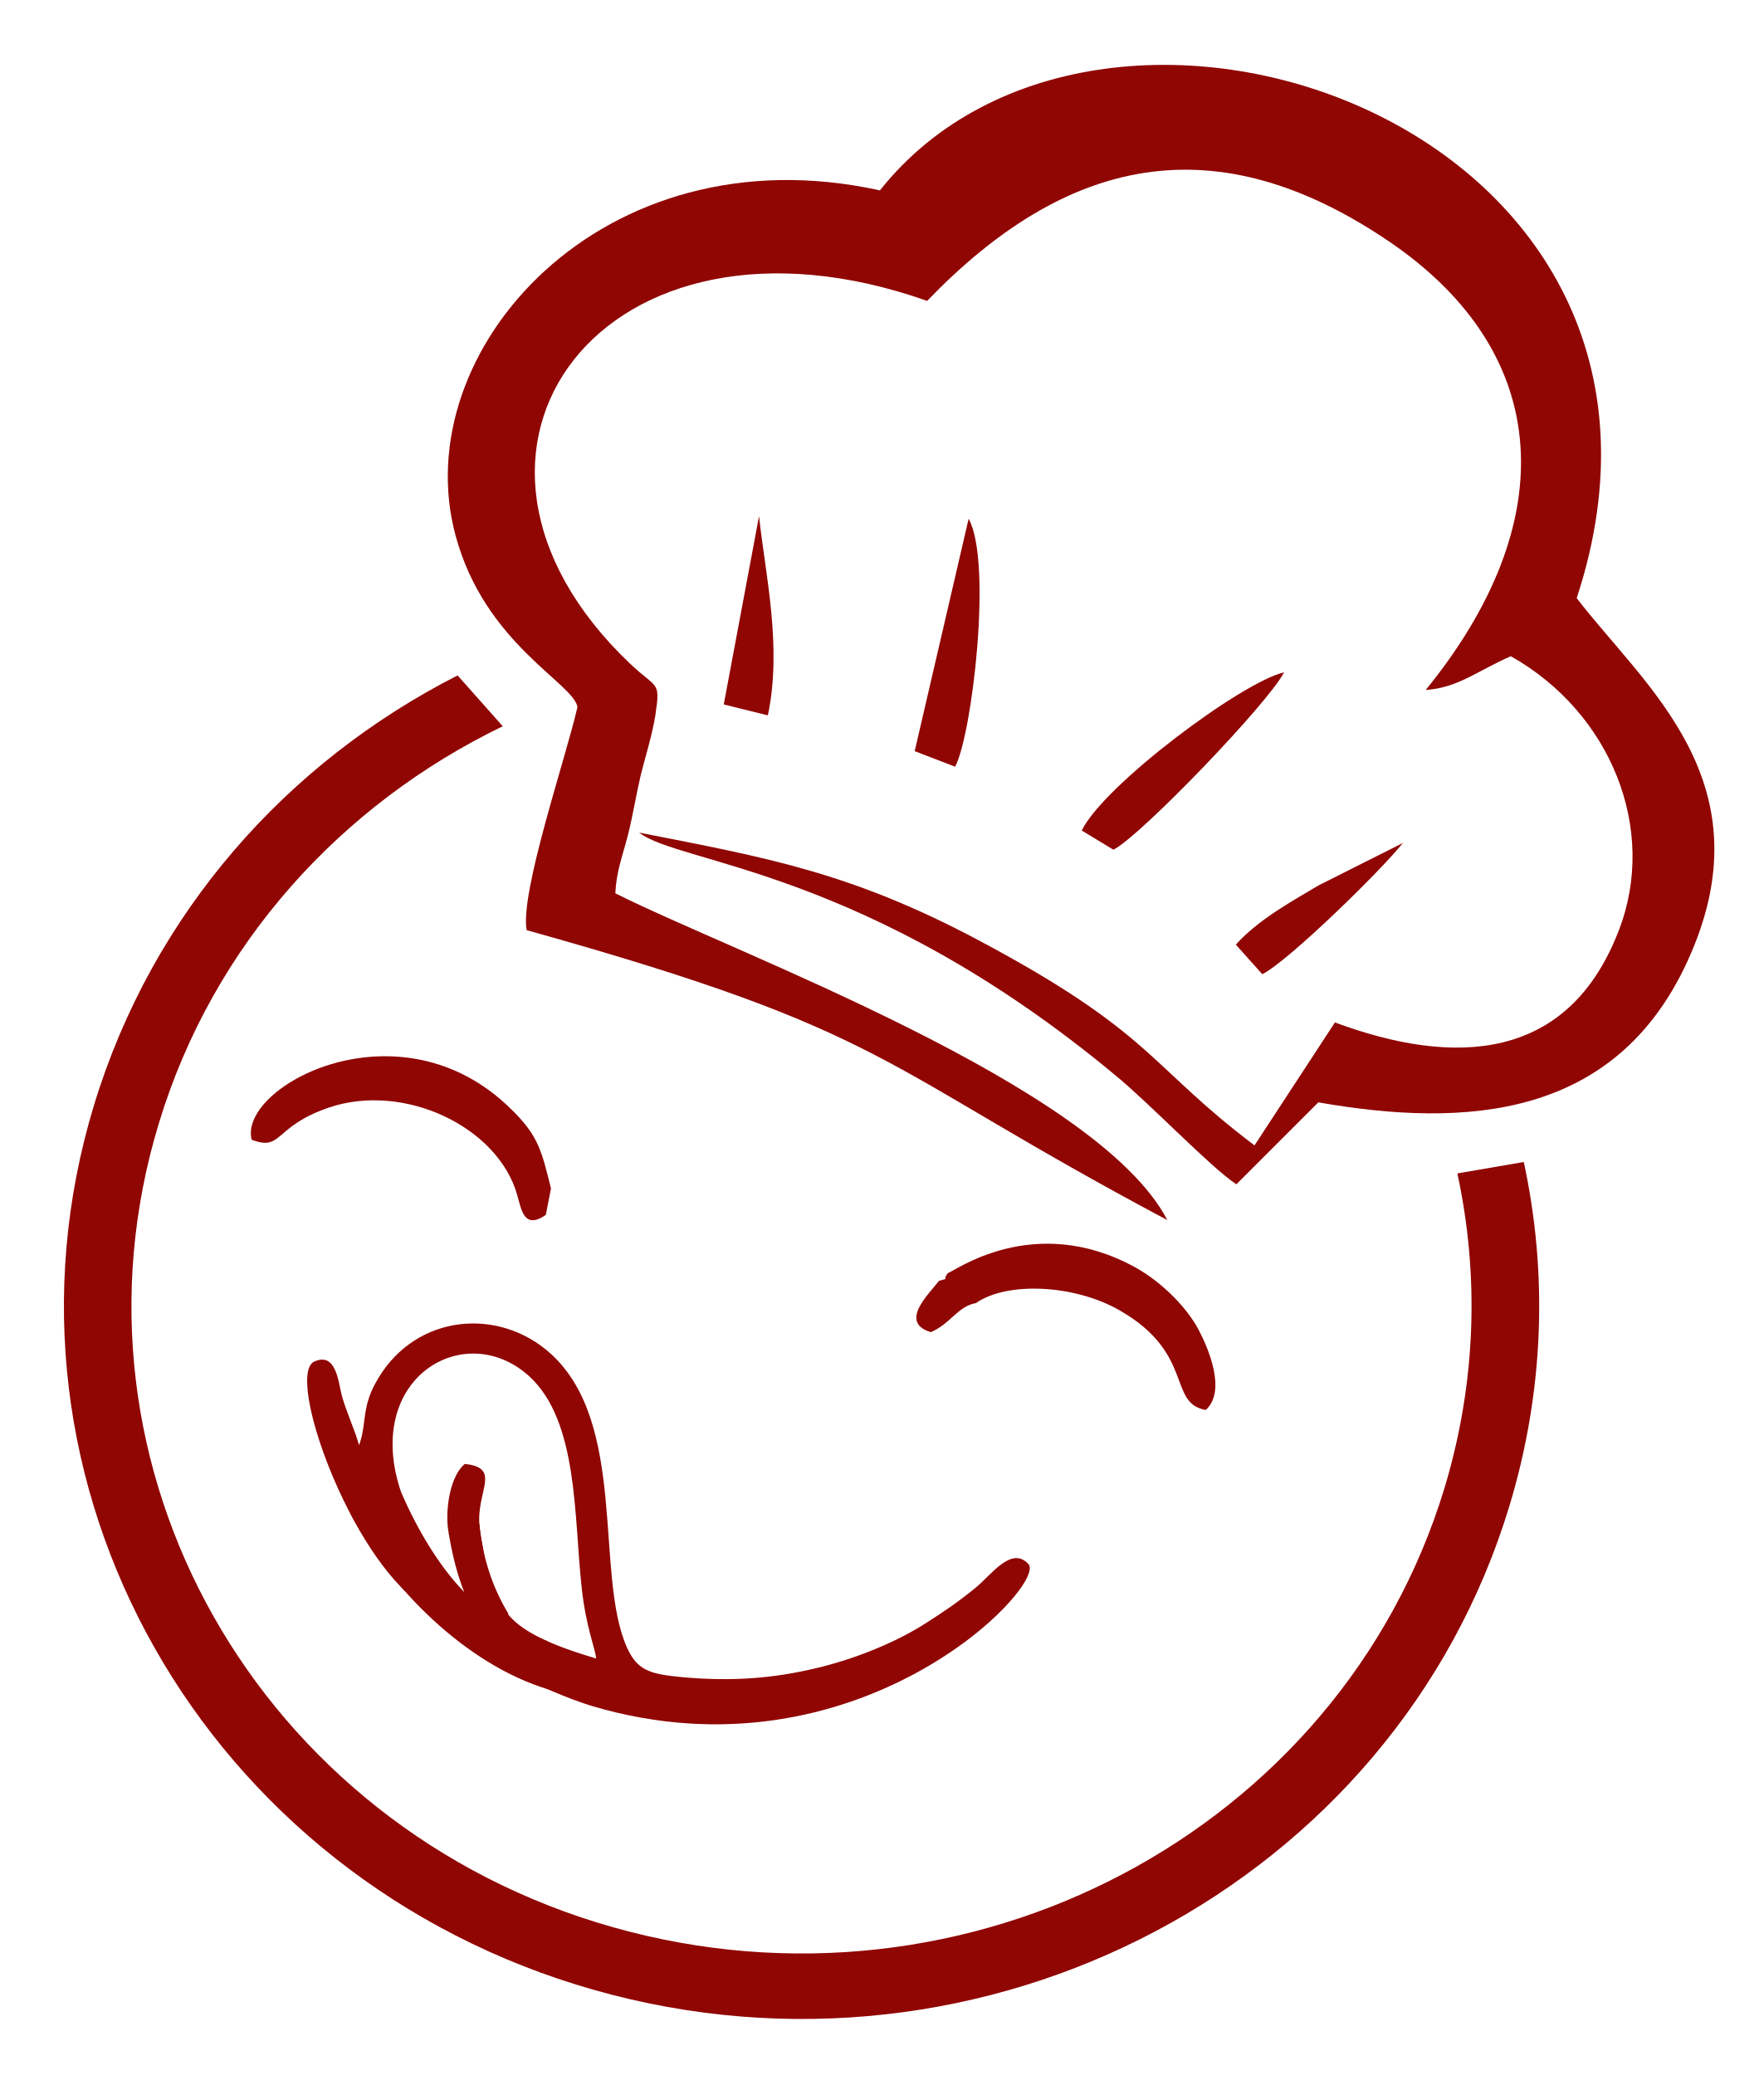
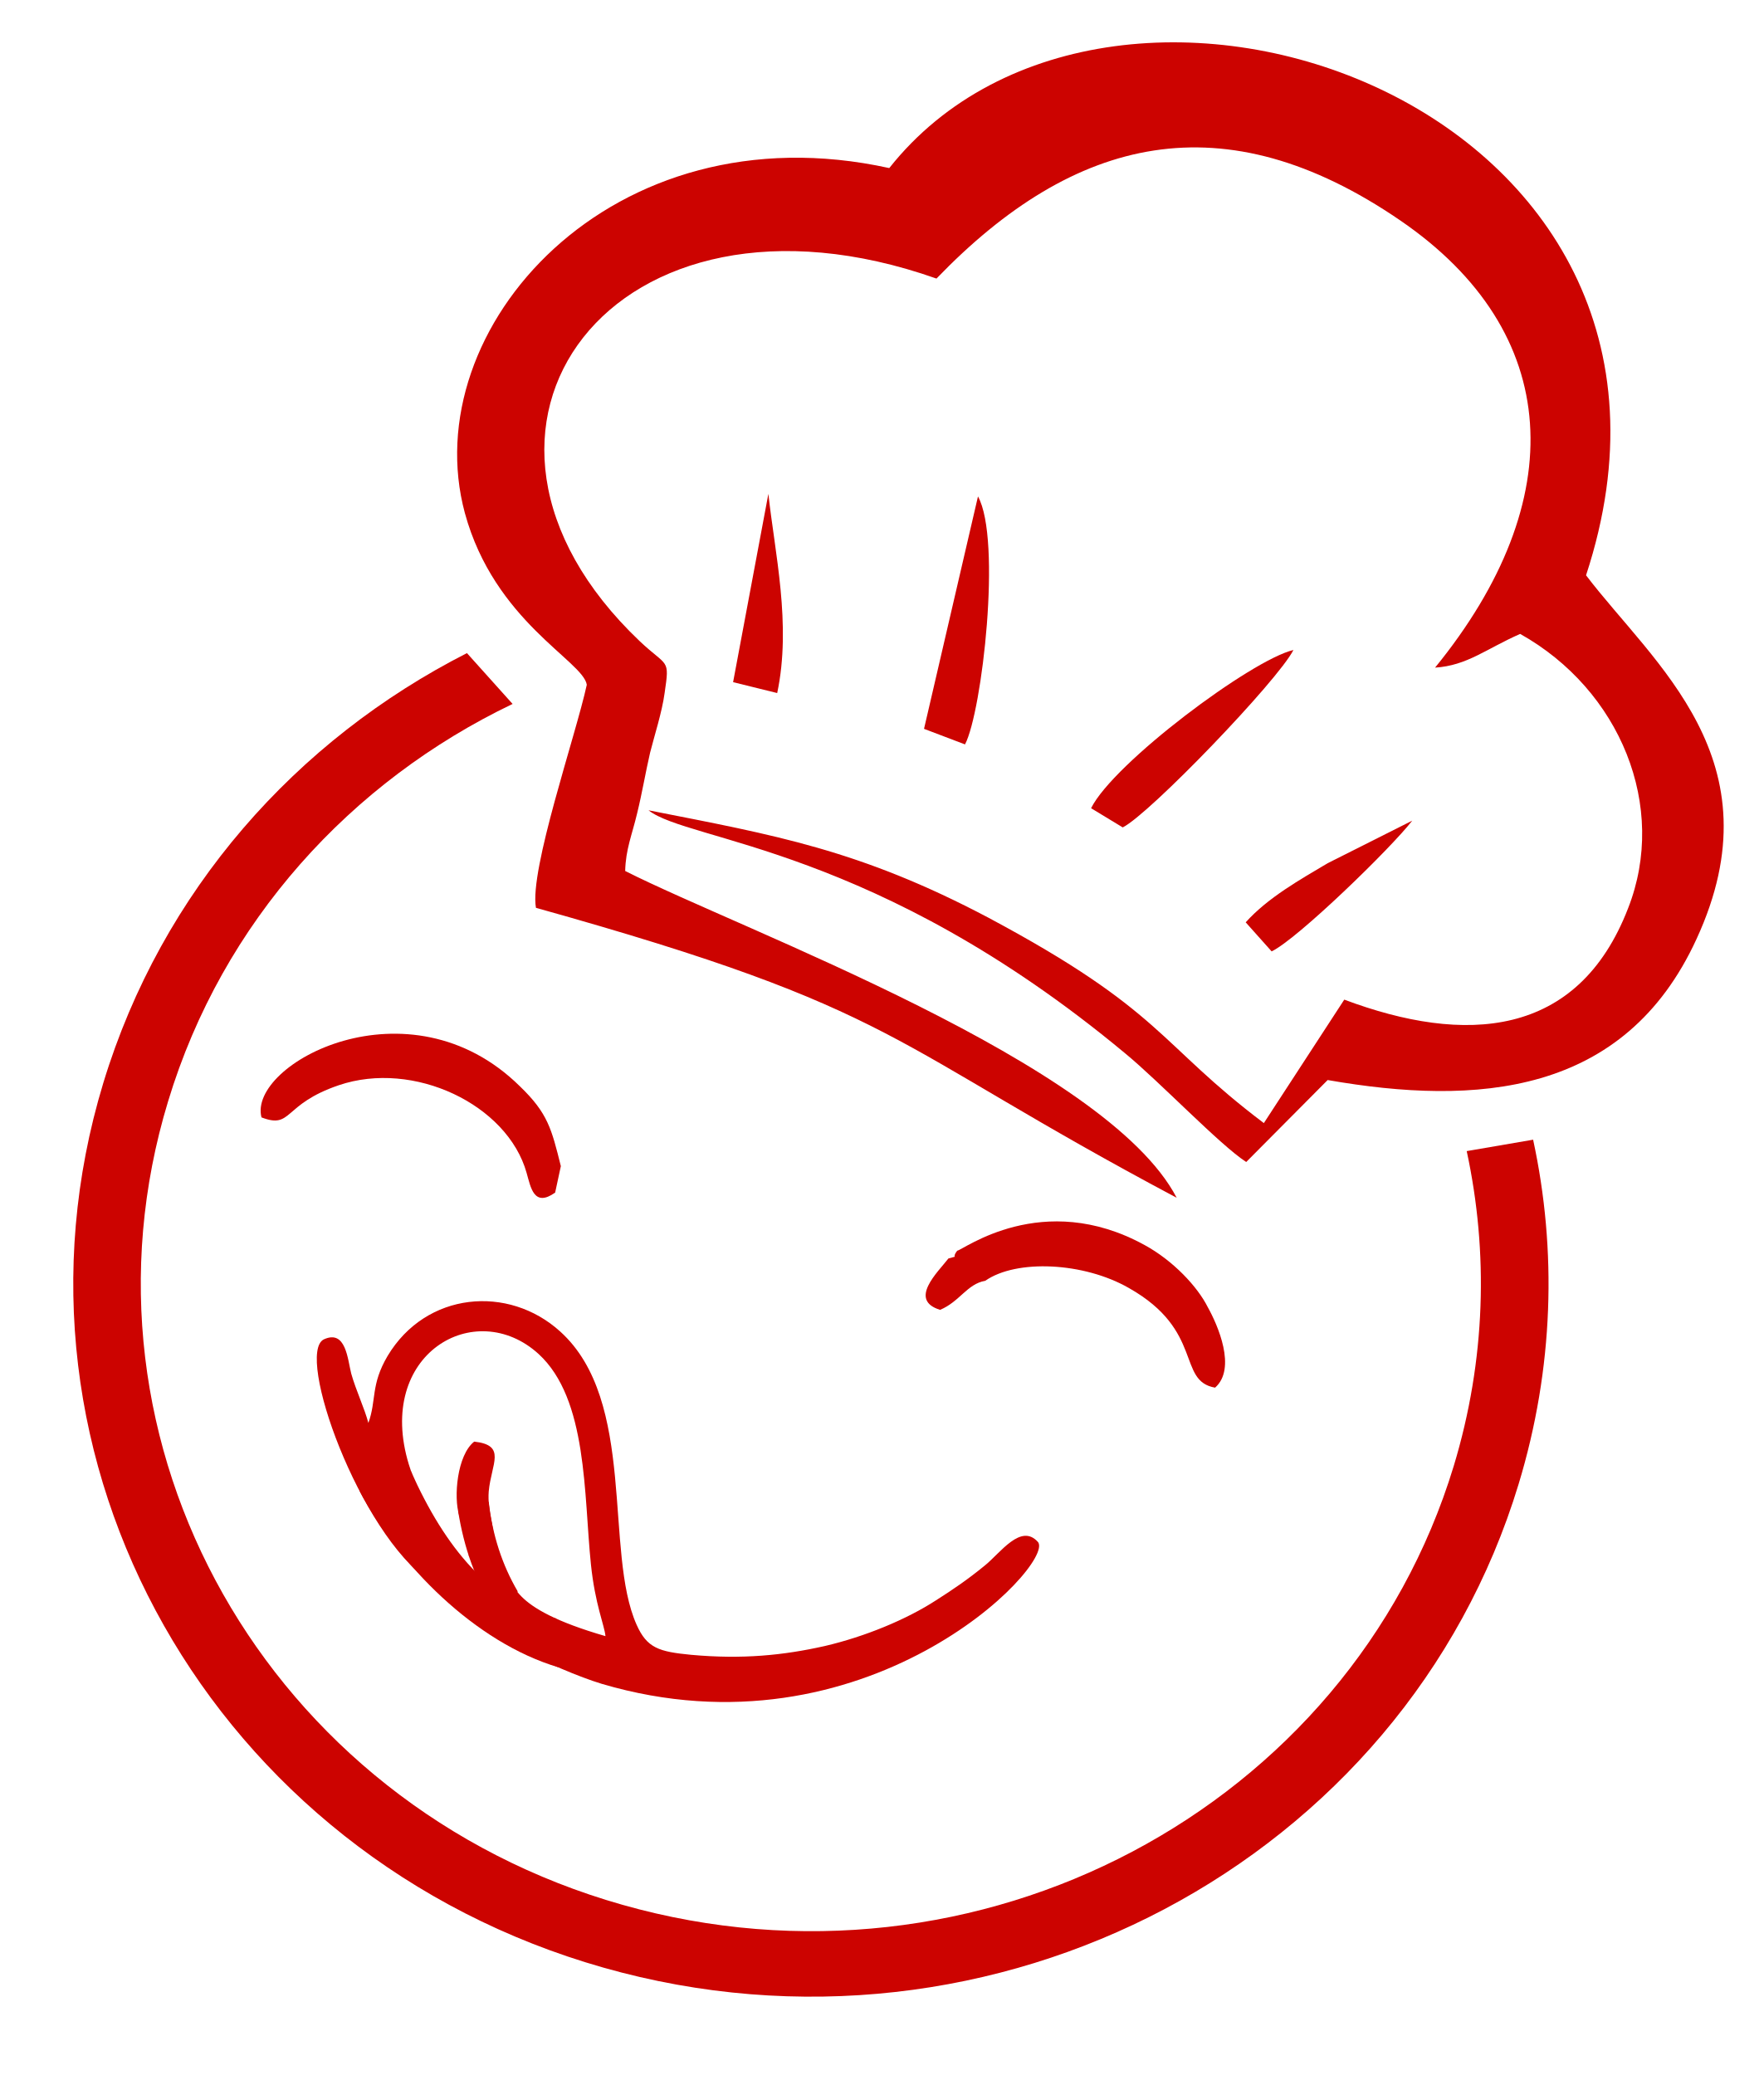
<svg xmlns="http://www.w3.org/2000/svg" xml:space="preserve" width="34" height="40" style="shape-rendering:geometricPrecision;text-rendering:geometricPrecision;image-rendering:optimizeQuality;fill-rule:evenodd;clip-rule:evenodd">
  <defs>
-     <style>.fil0{fill:#900603}</style>
+     <style>.fil0{fill:#cc0300}</style>
  </defs>
  <g id="Camada_x0020_1">
-     <path class="fil0" d="M8.11 30.92c.3.1.24.07.39-.18.12-.21.03-.11.26-.25-.35-.16-.57-.16-.49-.57-.04-.16-.38-.65-.57-1.25-.66-2.14 1.28-3.25 2.5-2.14.95.87.86 2.71 1.01 4.06.08.77.26 1.17.28 1.38-1.93-.56-1.73-1.04-1.98-1.32l-.19-.11c-.18.18-.32.17-.52.29-.57.33-.48.13-.41.37.38.57 2.16 1.43 3.03 1.69 5.08 1.5 8.72-2.28 8.41-2.73-.33-.38-.73.21-1.03.45-.33.27-.61.46-.94.67-.57.37-1.37.7-2.14.88-.8.19-1.59.26-2.58.17-.62-.06-.86-.13-1.06-.58-.62-1.41.02-4.3-1.46-5.65-1-.91-2.59-.77-3.33.47-.34.56-.21.86-.37 1.29-.07-.27-.24-.63-.33-.95-.07-.27-.11-.86-.54-.66-.54.29.69 3.73 2.06 4.67zM10.52 23.42l.1-.51c-.18-.72-.24-1.02-.78-1.54-2.14-2.1-5.25-.43-4.99.6.6.23.41-.25 1.49-.62 1.45-.49 3.26.37 3.63 1.69.08.28.13.67.55.38zM18.27 24.54c-.13.17.06.08-.17.15-.2.26-.78.8-.16.99.38-.16.52-.5.87-.56.6-.42 1.9-.36 2.77.14 1.45.83.92 1.79 1.66 1.92.41-.37.04-1.21-.14-1.55-.21-.4-.68-.9-1.22-1.2-1.97-1.08-3.51.1-3.61.11z" />
-     <path class="fil0" d="M8.67 29.64c.44.31.38.32.18.78.14-.05.38-.13.5-.19.01-.33-.14-.67-.11-1.05.04-.54.35-.89-.28-.96-.33.27-.4 1.07-.29 1.42z" />
-     <path class="fil0" d="M29.37 22.4c.46 2.13.4 4.4-.28 6.64-2.21 7.28-10.11 11.46-17.64 9.32C3.92 36.22-.4 28.59 1.81 21.31c1.13-3.72 3.73-6.62 7.01-8.29l.87.98c-3.1 1.5-5.58 4.19-6.63 7.66-2.01 6.62 1.91 13.55 8.75 15.49 6.85 1.94 14.02-1.85 16.03-8.46.62-2.05.67-4.12.25-6.07l1.28-.22zm-1.48-.57z" />
-     <path class="fil0" d="M16.96 3.67c-5.36-1.18-9.14 3.1-8.18 6.65.56 2.09 2.28 2.85 2.35 3.31-.22.97-1.11 3.57-.98 4.3 7.12 1.99 6.69 2.58 12.35 5.59-1.36-2.61-8.36-5.15-10.64-6.3.02-.42.13-.69.24-1.11.1-.4.16-.78.25-1.17.08-.32.22-.77.28-1.14.1-.69.05-.5-.49-1.01-4.29-4.09-.5-9.19 5.73-6.99 2.66-2.76 5.54-3.45 8.94-1.12 3.13 2.15 3.3 5.39.67 8.62.62-.04.98-.36 1.64-.65 1.92 1.08 2.84 3.33 2.08 5.29-.97 2.52-3.15 2.63-5.47 1.77l-1.55 2.37c-2.04-1.54-1.95-2.16-5.31-3.95-2.48-1.32-4.11-1.6-6.55-2.08.77.61 4.37.68 9.18 4.68.67.55 1.83 1.77 2.33 2.1l1.58-1.58c2.85.5 5.72.31 7.11-2.71 1.59-3.45-.83-5.31-2.13-7.01 2.99-9.11-9.12-13.29-13.43-7.86z" />
-     <path class="fil0" d="m20.85 16.01.61.37c.52-.26 2.99-2.83 3.29-3.42-.82.19-3.48 2.18-3.9 3.05zM17.63 14.48l.78.3c.33-.63.72-3.95.26-4.78l-1.04 4.48zM23.82 18.21l.51.57c.5-.25 2.29-2 2.71-2.53l-1.63.82c-.52.31-1.16.66-1.59 1.14zM13.95 13.58l.85.21c.28-1.32-.05-2.72-.17-3.84l-.68 3.63zM6.75 29.17c.75 1.42 2.22 2.92 3.83 3.4l-.04-.94c-1.26-.29-2.14-1.36-2.8-2.84l-.99.38z" />
-     <path class="fil0" d="m8.65 29.56.59-.18c.06.64.25 1.22.56 1.73l-.47.25c-.35-.41-.57-1.11-.68-1.8z" />
+     <path class="fil0" d="M8.29 30.49c.3.1.24.07.39-.18.13-.21.04-.11.26-.25-.35-.16-.57-.16-.49-.57-.04-.16-.38-.65-.57-1.26-.65-2.13 1.28-3.24 2.5-2.13.95.87.87 2.71 1.01 4.06.08.77.26 1.17.28 1.38-1.93-.56-1.73-1.04-1.98-1.32l-.19-.11c-.18.18-.32.17-.52.29-.56.32-.48.13-.41.37.38.57 2.17 1.43 3.03 1.69 5.08 1.5 8.72-2.28 8.41-2.73-.33-.38-.73.21-1.03.45-.33.27-.61.46-.94.67-.57.37-1.37.7-2.14.88-.8.18-1.59.26-2.58.17-.62-.06-.85-.13-1.05-.58-.63-1.41.01-4.31-1.47-5.65-1-.91-2.59-.77-3.33.47-.33.56-.21.85-.37 1.29-.07-.27-.24-.63-.33-.95-.07-.27-.1-.86-.53-.66-.55.28.68 3.73 2.05 4.67zM10.7 22.99l.11-.51c-.18-.72-.25-1.02-.79-1.54-2.14-2.11-5.25-.43-4.98.6.6.23.4-.25 1.49-.62 1.44-.49 3.25.37 3.62 1.69.08.28.14.67.55.38zM18.45 24.11c-.13.17.06.08-.17.15-.2.26-.78.8-.16.99.38-.16.52-.5.87-.56.6-.42 1.9-.36 2.77.14 1.45.82.92 1.79 1.66 1.92.42-.37.05-1.21-.14-1.55-.2-.4-.67-.9-1.22-1.2-1.97-1.08-3.5.1-3.61.11z" />
+     <path class="fil0" d="M8.85 29.21c.44.31.39.32.18.78.14-.05.38-.13.5-.19.01-.33-.14-.67-.11-1.05.05-.54.35-.89-.28-.96-.33.26-.4 1.07-.29 1.42z" />
+     <path class="fil0" d="M29.55 21.97c.46 2.13.4 4.4-.28 6.64-2.21 7.28-10.11 11.46-17.64 9.32C4.1 35.79-.22 28.16 1.99 20.88c1.13-3.72 3.73-6.62 7.01-8.29l.88.98c-3.11 1.49-5.59 4.19-6.64 7.66C1.23 27.84 5.15 34.78 12 36.72c6.84 1.94 14.01-1.85 16.02-8.46.62-2.05.67-4.12.25-6.07l1.28-.22zm-1.48-.57z" />
+     <path class="fil0" d="M17.14 3.24C11.78 2.06 8 6.34 8.96 9.89c.57 2.09 2.28 2.85 2.35 3.31-.21.97-1.11 3.57-.98 4.3 7.12 1.99 6.69 2.58 12.35 5.59-1.36-2.61-8.36-5.15-10.63-6.3.01-.42.13-.69.23-1.11.1-.41.16-.78.25-1.17.08-.32.23-.78.28-1.15.1-.68.06-.49-.48-1-4.3-4.09-.51-9.19 5.72-6.99 2.66-2.76 5.54-3.45 8.94-1.12 3.14 2.15 3.3 5.39.67 8.62.62-.04.98-.36 1.64-.65 1.93 1.08 2.85 3.33 2.08 5.29-.97 2.51-3.15 2.63-5.47 1.76l-1.55 2.38c-2.04-1.54-1.94-2.16-5.31-3.96-2.48-1.31-4.11-1.59-6.55-2.07.77.61 4.37.68 9.18 4.68.67.55 1.83 1.77 2.34 2.1l1.57-1.58c2.86.5 5.72.31 7.11-2.72 1.59-3.45-.83-5.3-2.13-7.01 2.99-9.1-9.12-13.29-13.43-7.85z" />
+     <path class="fil0" d="m21.03 15.58.61.37c.52-.26 2.99-2.83 3.29-3.42-.81.19-3.47 2.18-3.9 3.05zM17.81 14.05l.79.3c.33-.63.71-3.95.25-4.78l-1.04 4.48zM24.01 17.78l.5.56c.5-.24 2.3-1.99 2.71-2.52l-1.63.82c-.52.31-1.15.66-1.58 1.14zM14.13 13.15l.85.21c.28-1.32-.05-2.72-.17-3.84l-.68 3.63zM6.93 28.74c.75 1.42 2.22 2.92 3.83 3.4l-.04-.94c-1.26-.29-2.14-1.36-2.8-2.84l-.99.38z" />
+     <path class="fil0" d="m8.83 29.13.59-.18c.07.64.26 1.22.56 1.73l-.47.25c-.34-.42-.57-1.11-.68-1.8z" />
  </g>
</svg>
